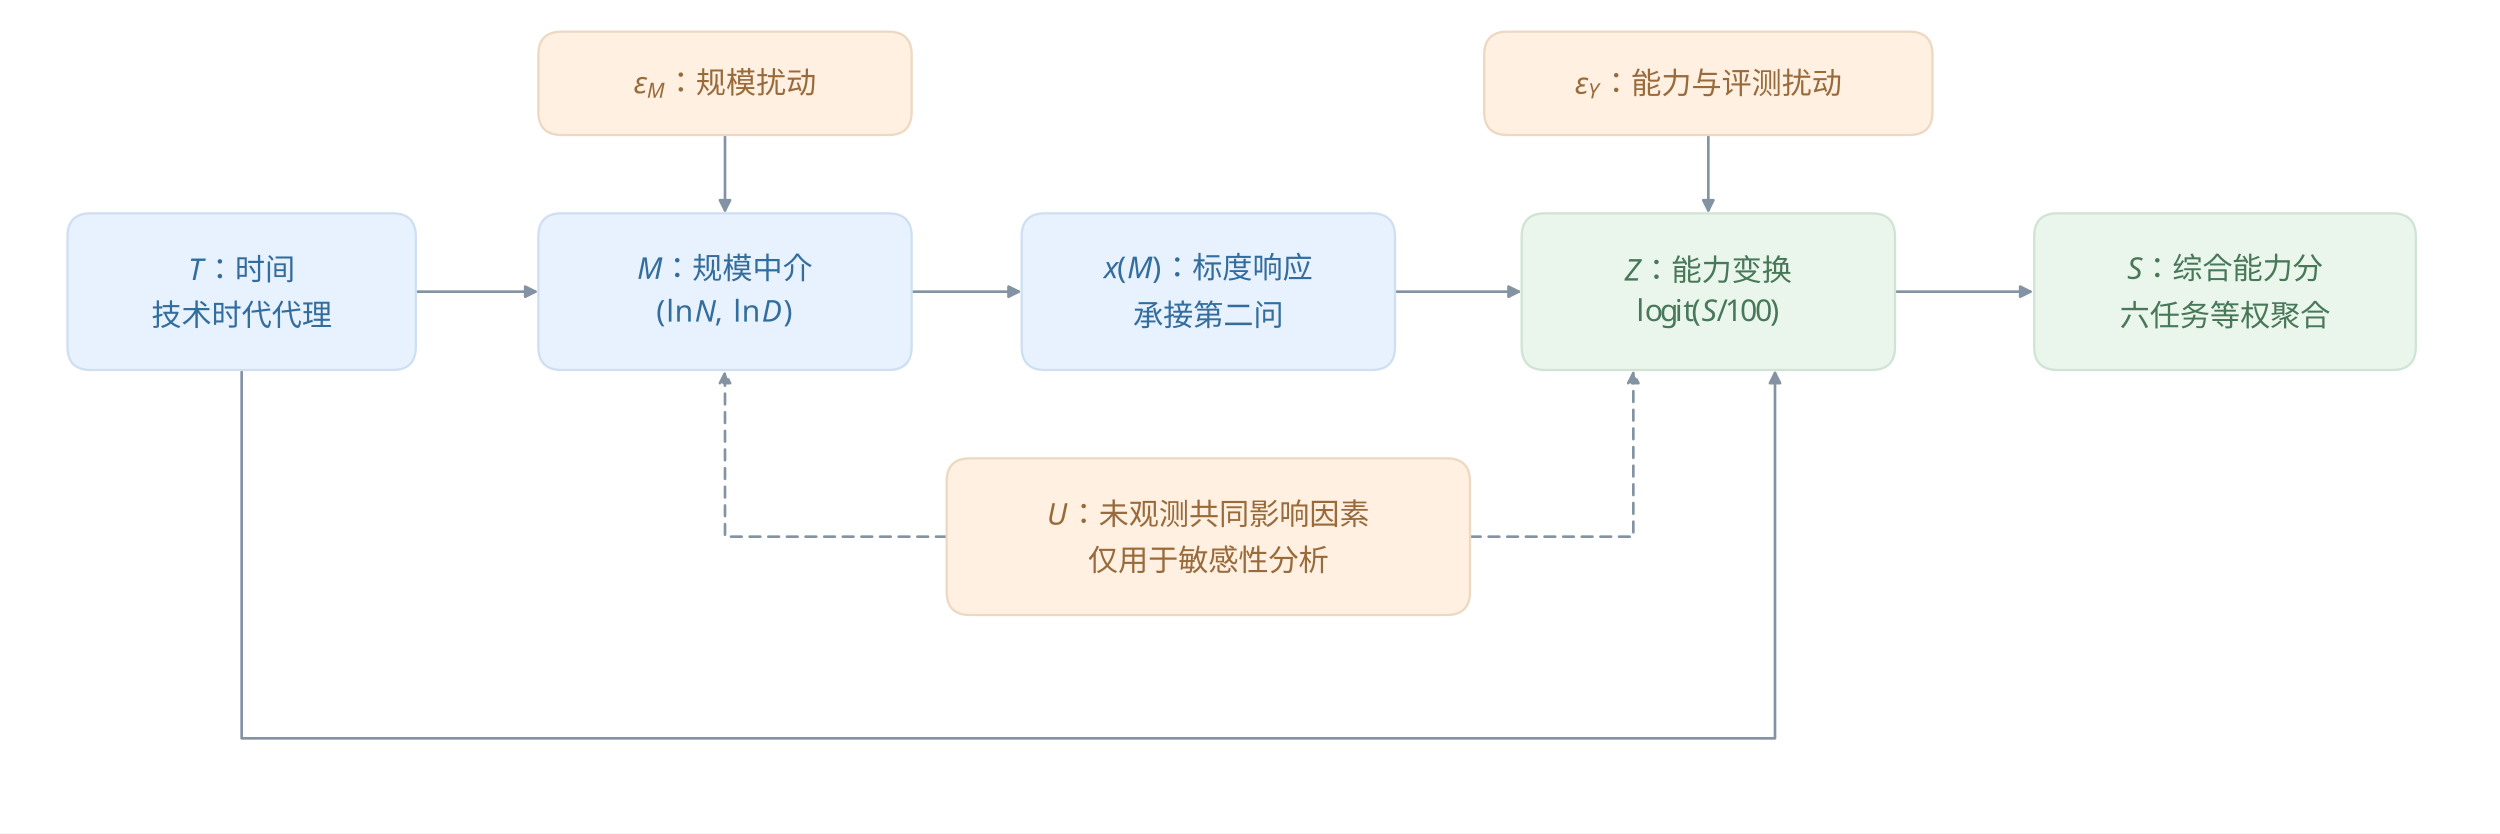
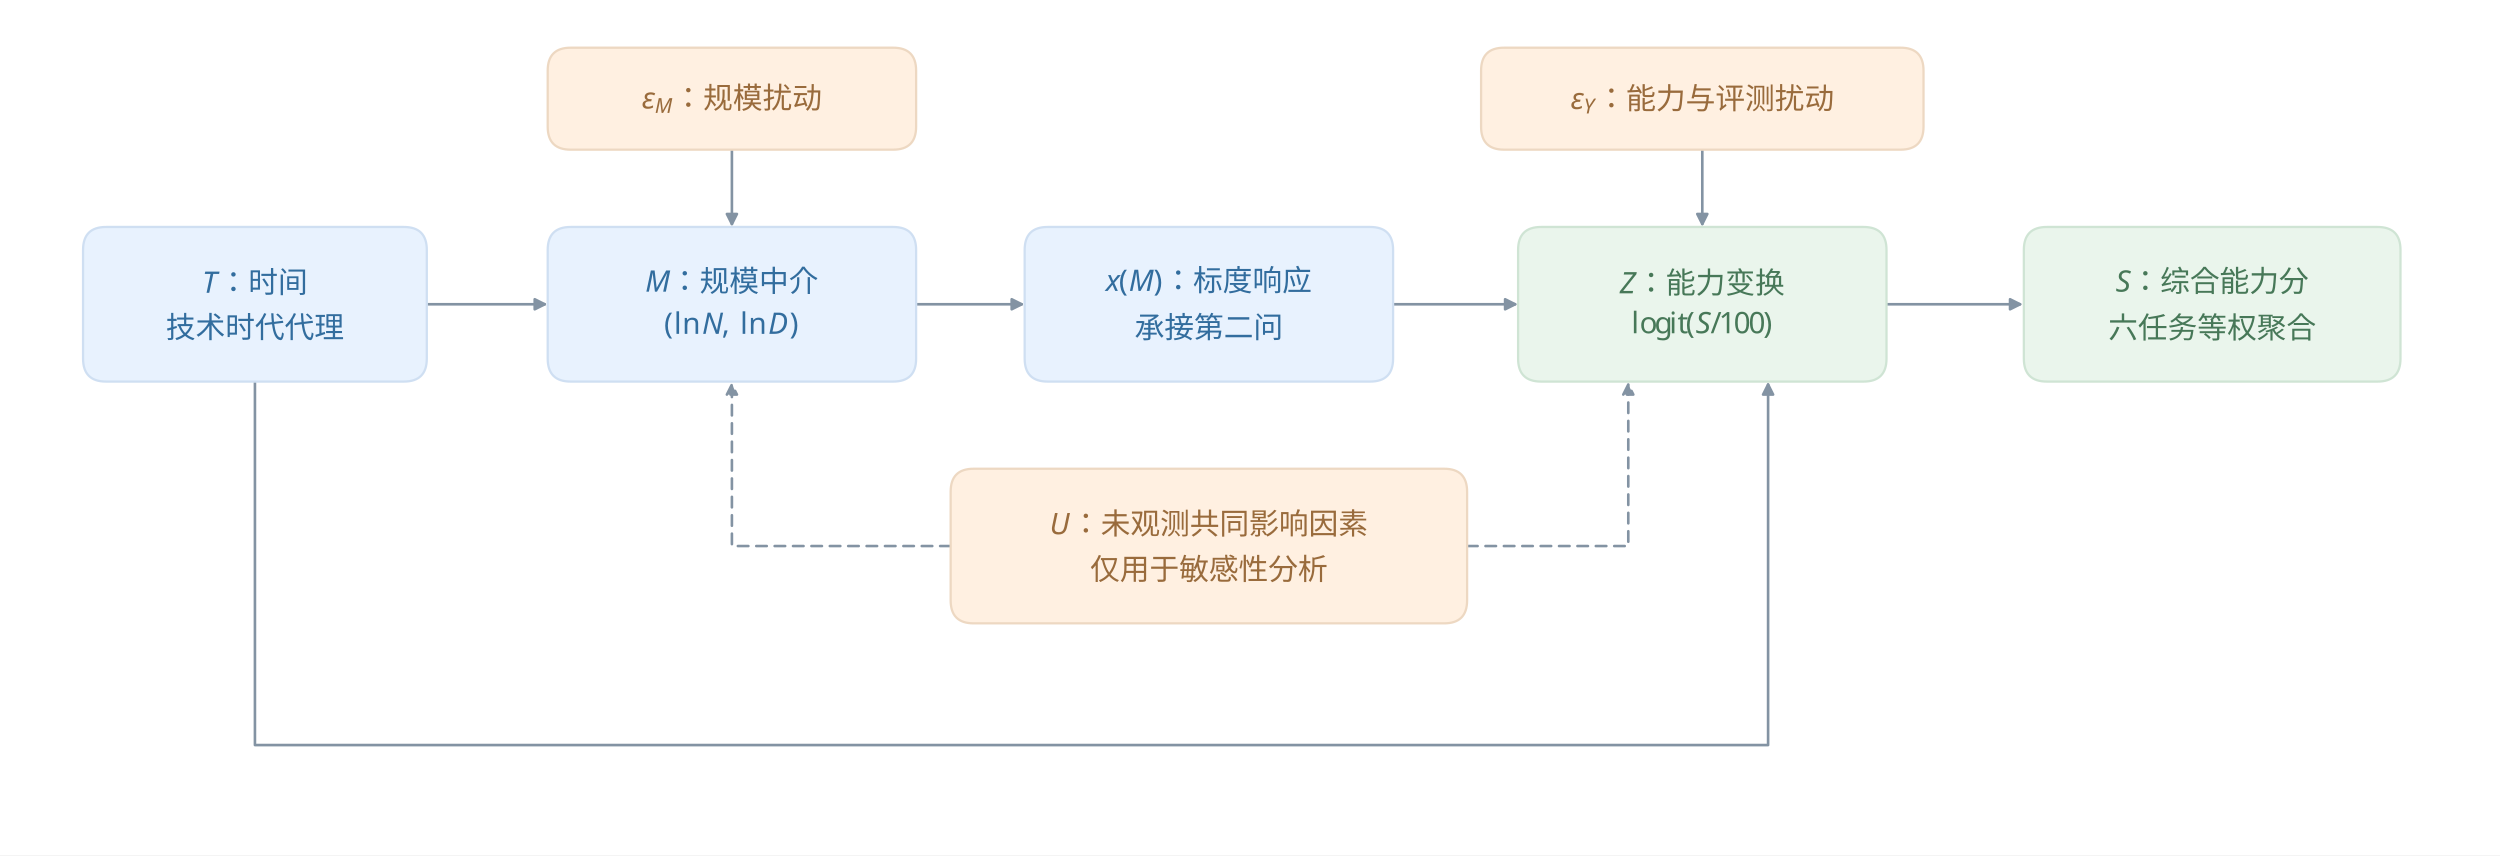
- <svg xmlns="http://www.w3.org/2000/svg" width="1080pt" height="360pt" viewBox="0 0 1080 360" version="1.1">
+ <svg xmlns="http://www.w3.org/2000/svg" width="1094.4pt" height="374.4pt" viewBox="0 0 1094.4 374.4" version="1.1">
  <defs>
    <style type="text/css">*{stroke-linejoin: round; stroke-linecap: butt}</style>
  </defs>
  <g id="figure_1">
    <g id="patch_1">
-       <path d="M 0 360  L 1080 360  L 1080 0  L 0 0  z " style="fill: #ffffff" />
+       <path d="M 0 374.4  L 1094.4 374.4  L 1094.4 -0  L 0 -0  z " style="fill: #ffffff" />
    </g>
    <g id="axes_1">
      <g id="patch_2">
-         <path d="M 180 126  L 231.274 126  " clip-path="url(#p3b15ddc12d)" style="fill: none; stroke: #8393a3; stroke-width: 1.15; stroke-linecap: round" />
-         <path d="M 226.874 123.8  L 231.274 126  L 226.874 128.2  z " clip-path="url(#p3b15ddc12d)" style="fill: #8393a3; stroke: #8393a3; stroke-width: 1.15; stroke-linecap: round" />
+         <path d="M 187.2 133.2  L 238.474 133.2  " clip-path="url(#p4a2528bd50)" style="fill: none; stroke: #8393a3; stroke-width: 1.15; stroke-linecap: round" />
+         <path d="M 234.074 131  L 238.474 133.2  L 234.074 135.4  z " clip-path="url(#p4a2528bd50)" style="fill: #8393a3; stroke: #8393a3; stroke-width: 1.15; stroke-linecap: round" />
      </g>
      <g id="patch_3">
-         <path d="M 393.84 126  L 440.074 126  " clip-path="url(#p3b15ddc12d)" style="fill: none; stroke: #8393a3; stroke-width: 1.15; stroke-linecap: round" />
-         <path d="M 435.674 123.8  L 440.074 126  L 435.674 128.2  z " clip-path="url(#p3b15ddc12d)" style="fill: #8393a3; stroke: #8393a3; stroke-width: 1.15; stroke-linecap: round" />
+         <path d="M 401.04 133.2  L 447.274 133.2  " clip-path="url(#p4a2528bd50)" style="fill: none; stroke: #8393a3; stroke-width: 1.15; stroke-linecap: round" />
+         <path d="M 442.874 131  L 447.274 133.2  L 442.874 135.4  z " clip-path="url(#p4a2528bd50)" style="fill: #8393a3; stroke: #8393a3; stroke-width: 1.15; stroke-linecap: round" />
      </g>
      <g id="patch_4">
-         <path d="M 602.64 126  L 656.074 126  " clip-path="url(#p3b15ddc12d)" style="fill: none; stroke: #8393a3; stroke-width: 1.15; stroke-linecap: round" />
-         <path d="M 651.674 123.8  L 656.074 126  L 651.674 128.2  z " clip-path="url(#p3b15ddc12d)" style="fill: #8393a3; stroke: #8393a3; stroke-width: 1.15; stroke-linecap: round" />
+         <path d="M 609.84 133.2  L 663.274 133.2  " clip-path="url(#p4a2528bd50)" style="fill: none; stroke: #8393a3; stroke-width: 1.15; stroke-linecap: round" />
+         <path d="M 658.874 131  L 663.274 133.2  L 658.874 135.4  z " clip-path="url(#p4a2528bd50)" style="fill: #8393a3; stroke: #8393a3; stroke-width: 1.15; stroke-linecap: round" />
      </g>
      <g id="patch_5">
-         <path d="M 818.64 126  L 877.114 126  " clip-path="url(#p3b15ddc12d)" style="fill: none; stroke: #8393a3; stroke-width: 1.15; stroke-linecap: round" />
-         <path d="M 872.714 123.8  L 877.114 126  L 872.714 128.2  z " clip-path="url(#p3b15ddc12d)" style="fill: #8393a3; stroke: #8393a3; stroke-width: 1.15; stroke-linecap: round" />
+         <path d="M 825.84 133.2  L 884.314 133.2  " clip-path="url(#p4a2528bd50)" style="fill: none; stroke: #8393a3; stroke-width: 1.15; stroke-linecap: round" />
+         <path d="M 879.914 131  L 884.314 133.2  L 879.914 135.4  z " clip-path="url(#p4a2528bd50)" style="fill: #8393a3; stroke: #8393a3; stroke-width: 1.15; stroke-linecap: round" />
      </g>
      <g id="patch_6">
-         <path d="M 313.2 58.32  L 313.2 90.874  " clip-path="url(#p3b15ddc12d)" style="fill: none; stroke: #8393a3; stroke-width: 1.15; stroke-linecap: round" />
-         <path d="M 315.4 86.474  L 313.2 90.874  L 311 86.474  z " clip-path="url(#p3b15ddc12d)" style="fill: #8393a3; stroke: #8393a3; stroke-width: 1.15; stroke-linecap: round" />
+         <path d="M 320.4 65.52  L 320.4 98.074  " clip-path="url(#p4a2528bd50)" style="fill: none; stroke: #8393a3; stroke-width: 1.15; stroke-linecap: round" />
+         <path d="M 322.6 93.674  L 320.4 98.074  L 318.2 93.674  z " clip-path="url(#p4a2528bd50)" style="fill: #8393a3; stroke: #8393a3; stroke-width: 1.15; stroke-linecap: round" />
      </g>
      <g id="patch_7">
-         <path d="M 738 58.32  L 738 90.874  " clip-path="url(#p3b15ddc12d)" style="fill: none; stroke: #8393a3; stroke-width: 1.15; stroke-linecap: round" />
-         <path d="M 740.2 86.474  L 738 90.874  L 735.8 86.474  z " clip-path="url(#p3b15ddc12d)" style="fill: #8393a3; stroke: #8393a3; stroke-width: 1.15; stroke-linecap: round" />
+         <path d="M 745.2 65.52  L 745.2 98.074  " clip-path="url(#p4a2528bd50)" style="fill: none; stroke: #8393a3; stroke-width: 1.15; stroke-linecap: round" />
+         <path d="M 747.4 93.674  L 745.2 98.074  L 743 93.674  z " clip-path="url(#p4a2528bd50)" style="fill: #8393a3; stroke: #8393a3; stroke-width: 1.15; stroke-linecap: round" />
      </g>
      <g id="patch_8">
-         <path d="M 408.96 231.84  L 313.2 231.84  L 313.2 161.126  " clip-path="url(#p3b15ddc12d)" style="fill: none; stroke-dasharray: 4.6,3.45; stroke-dashoffset: 0; stroke: #8393a3; stroke-width: 1.15; stroke-linecap: round" />
-         <path d="M 311 165.526  L 313.2 161.126  L 315.4 165.526  z " clip-path="url(#p3b15ddc12d)" style="fill: #8393a3; stroke-dasharray: 4.6,3.45; stroke-dashoffset: 0; stroke: #8393a3; stroke-width: 1.15; stroke-linecap: round" />
+         <path d="M 416.16 239.04  L 320.4 239.04  L 320.4 168.326  " clip-path="url(#p4a2528bd50)" style="fill: none; stroke-dasharray: 4.6,3.45; stroke-dashoffset: 0; stroke: #8393a3; stroke-width: 1.15; stroke-linecap: round" />
+         <path d="M 318.2 172.726  L 320.4 168.326  L 322.6 172.726  z " clip-path="url(#p4a2528bd50)" style="fill: #8393a3; stroke-dasharray: 4.6,3.45; stroke-dashoffset: 0; stroke: #8393a3; stroke-width: 1.15; stroke-linecap: round" />
      </g>
      <g id="patch_9">
-         <path d="M 635.04 231.84  L 705.6 231.84  L 705.6 161.126  " clip-path="url(#p3b15ddc12d)" style="fill: none; stroke-dasharray: 4.6,3.45; stroke-dashoffset: 0; stroke: #8393a3; stroke-width: 1.15; stroke-linecap: round" />
-         <path d="M 703.4 165.526  L 705.6 161.126  L 707.8 165.526  z " clip-path="url(#p3b15ddc12d)" style="fill: #8393a3; stroke-dasharray: 4.6,3.45; stroke-dashoffset: 0; stroke: #8393a3; stroke-width: 1.15; stroke-linecap: round" />
+         <path d="M 642.24 239.04  L 712.8 239.04  L 712.8 168.326  " clip-path="url(#p4a2528bd50)" style="fill: none; stroke-dasharray: 4.6,3.45; stroke-dashoffset: 0; stroke: #8393a3; stroke-width: 1.15; stroke-linecap: round" />
+         <path d="M 710.6 172.726  L 712.8 168.326  L 715 172.726  z " clip-path="url(#p4a2528bd50)" style="fill: #8393a3; stroke-dasharray: 4.6,3.45; stroke-dashoffset: 0; stroke: #8393a3; stroke-width: 1.15; stroke-linecap: round" />
      </g>
      <g id="patch_10">
-         <path d="M 104.4 159.84  L 104.4 318.96  L 766.8 318.96  L 766.8 161.126  " clip-path="url(#p3b15ddc12d)" style="fill: none; stroke: #8393a3; stroke-width: 1.15; stroke-linecap: round" />
-         <path d="M 764.6 165.526  L 766.8 161.126  L 769 165.526  z " clip-path="url(#p3b15ddc12d)" style="fill: #8393a3; stroke: #8393a3; stroke-width: 1.15; stroke-linecap: round" />
+         <path d="M 111.6 167.04  L 111.6 326.16  L 774 326.16  L 774 168.326  " clip-path="url(#p4a2528bd50)" style="fill: none; stroke: #8393a3; stroke-width: 1.15; stroke-linecap: round" />
+         <path d="M 771.8 172.726  L 774 168.326  L 776.2 172.726  z " clip-path="url(#p4a2528bd50)" style="fill: #8393a3; stroke: #8393a3; stroke-width: 1.15; stroke-linecap: round" />
      </g>
      <g id="patch_11">
-         <path d="M 39.24 159.84  L 169.56 159.84  Q 179.64 159.84 179.64 149.76  L 179.64 102.24  Q 179.64 92.16 169.56 92.16  L 39.24 92.16  Q 29.16 92.16 29.16 102.24  L 29.16 149.76  Q 29.16 159.84 39.24 159.84  z " clip-path="url(#p3b15ddc12d)" style="fill: #e8f2fe; stroke: #cfdff2; stroke-linejoin: miter" />
+         <path d="M 46.44 167.04  L 176.76 167.04  Q 186.84 167.04 186.84 156.96  L 186.84 109.44  Q 186.84 99.36 176.76 99.36  L 46.44 99.36  Q 36.36 99.36 36.36 109.44  L 36.36 156.96  Q 36.36 167.04 46.44 167.04  z " clip-path="url(#p4a2528bd50)" style="fill: #e8f2fe; stroke: #cfdff2; stroke-linejoin: miter" />
      </g>
      <g id="patch_12">
-         <path d="M 242.64 159.84  L 383.76 159.84  Q 393.84 159.84 393.84 149.76  L 393.84 102.24  Q 393.84 92.16 383.76 92.16  L 242.64 92.16  Q 232.56 92.16 232.56 102.24  L 232.56 149.76  Q 232.56 159.84 242.64 159.84  z " clip-path="url(#p3b15ddc12d)" style="fill: #e8f2fe; stroke: #cfdff2; stroke-linejoin: miter" />
+         <path d="M 249.84 167.04  L 390.96 167.04  Q 401.04 167.04 401.04 156.96  L 401.04 109.44  Q 401.04 99.36 390.96 99.36  L 249.84 99.36  Q 239.76 99.36 239.76 109.44  L 239.76 156.96  Q 239.76 167.04 249.84 167.04  z " clip-path="url(#p4a2528bd50)" style="fill: #e8f2fe; stroke: #cfdff2; stroke-linejoin: miter" />
      </g>
      <g id="patch_13">
-         <path d="M 451.44 159.84  L 592.56 159.84  Q 602.64 159.84 602.64 149.76  L 602.64 102.24  Q 602.64 92.16 592.56 92.16  L 451.44 92.16  Q 441.36 92.16 441.36 102.24  L 441.36 149.76  Q 441.36 159.84 451.44 159.84  z " clip-path="url(#p3b15ddc12d)" style="fill: #e8f2fe; stroke: #cfdff2; stroke-linejoin: miter" />
+         <path d="M 458.64 167.04  L 599.76 167.04  Q 609.84 167.04 609.84 156.96  L 609.84 109.44  Q 609.84 99.36 599.76 99.36  L 458.64 99.36  Q 448.56 99.36 448.56 109.44  L 448.56 156.96  Q 448.56 167.04 458.64 167.04  z " clip-path="url(#p4a2528bd50)" style="fill: #e8f2fe; stroke: #cfdff2; stroke-linejoin: miter" />
      </g>
      <g id="patch_14">
-         <path d="M 667.44 159.84  L 808.56 159.84  Q 818.64 159.84 818.64 149.76  L 818.64 102.24  Q 818.64 92.16 808.56 92.16  L 667.44 92.16  Q 657.36 92.16 657.36 102.24  L 657.36 149.76  Q 657.36 159.84 667.44 159.84  z " clip-path="url(#p3b15ddc12d)" style="fill: #eaf5ec; stroke: #cfe4d4; stroke-linejoin: miter" />
+         <path d="M 674.64 167.04  L 815.76 167.04  Q 825.84 167.04 825.84 156.96  L 825.84 109.44  Q 825.84 99.36 815.76 99.36  L 674.64 99.36  Q 664.56 99.36 664.56 109.44  L 664.56 156.96  Q 664.56 167.04 674.64 167.04  z " clip-path="url(#p4a2528bd50)" style="fill: #eaf5ec; stroke: #cfe4d4; stroke-linejoin: miter" />
      </g>
      <g id="patch_15">
-         <path d="M 888.84 159.84  L 1033.56 159.84  Q 1043.64 159.84 1043.64 149.76  L 1043.64 102.24  Q 1043.64 92.16 1033.56 92.16  L 888.84 92.16  Q 878.76 92.16 878.76 102.24  L 878.76 149.76  Q 878.76 159.84 888.84 159.84  z " clip-path="url(#p3b15ddc12d)" style="fill: #eaf5ec; stroke: #cfe4d4; stroke-linejoin: miter" />
+         <path d="M 896.04 167.04  L 1040.76 167.04  Q 1050.84 167.04 1050.84 156.96  L 1050.84 109.44  Q 1050.84 99.36 1040.76 99.36  L 896.04 99.36  Q 885.96 99.36 885.96 109.44  L 885.96 156.96  Q 885.96 167.04 896.04 167.04  z " clip-path="url(#p4a2528bd50)" style="fill: #eaf5ec; stroke: #cfe4d4; stroke-linejoin: miter" />
      </g>
      <g id="patch_16">
-         <path d="M 242.64 58.32  L 383.76 58.32  Q 393.84 58.32 393.84 48.24  L 393.84 23.76  Q 393.84 13.68 383.76 13.68  L 242.64 13.68  Q 232.56 13.68 232.56 23.76  L 232.56 48.24  Q 232.56 58.32 242.64 58.32  z " clip-path="url(#p3b15ddc12d)" style="fill: #fff0e1; stroke: #edd8c2; stroke-linejoin: miter" />
+         <path d="M 249.84 65.52  L 390.96 65.52  Q 401.04 65.52 401.04 55.44  L 401.04 30.96  Q 401.04 20.88 390.96 20.88  L 249.84 20.88  Q 239.76 20.88 239.76 30.96  L 239.76 55.44  Q 239.76 65.52 249.84 65.52  z " clip-path="url(#p4a2528bd50)" style="fill: #fff0e1; stroke: #edd8c2; stroke-linejoin: miter" />
      </g>
      <g id="patch_17">
-         <path d="M 651.24 58.32  L 824.76 58.32  Q 834.84 58.32 834.84 48.24  L 834.84 23.76  Q 834.84 13.68 824.76 13.68  L 651.24 13.68  Q 641.16 13.68 641.16 23.76  L 641.16 48.24  Q 641.16 58.32 651.24 58.32  z " clip-path="url(#p3b15ddc12d)" style="fill: #fff0e1; stroke: #edd8c2; stroke-linejoin: miter" />
+         <path d="M 658.44 65.52  L 831.96 65.52  Q 842.04 65.52 842.04 55.44  L 842.04 30.96  Q 842.04 20.88 831.96 20.88  L 658.44 20.88  Q 648.36 20.88 648.36 30.96  L 648.36 55.44  Q 648.36 65.52 658.44 65.52  z " clip-path="url(#p4a2528bd50)" style="fill: #fff0e1; stroke: #edd8c2; stroke-linejoin: miter" />
      </g>
      <g id="patch_18">
-         <path d="M 419.04 265.68  L 624.96 265.68  Q 635.04 265.68 635.04 255.6  L 635.04 208.08  Q 635.04 198 624.96 198  L 419.04 198  Q 408.96 198 408.96 208.08  L 408.96 255.6  Q 408.96 265.68 419.04 265.68  z " clip-path="url(#p3b15ddc12d)" style="fill: #fff0e1; stroke: #edd8c2; stroke-linejoin: miter" />
+         <path d="M 426.24 272.88  L 632.16 272.88  Q 642.24 272.88 642.24 262.8  L 642.24 215.28  Q 642.24 205.2 632.16 205.2  L 426.24 205.2  Q 416.16 205.2 416.16 215.28  L 416.16 262.8  Q 416.16 272.88 426.24 272.88  z " clip-path="url(#p4a2528bd50)" style="fill: #fff0e1; stroke: #edd8c2; stroke-linejoin: miter" />
      </g>
      <g id="text_1">
-         <g style="fill: #326d9e" transform="translate(81.26 121.1849)">
+         <g style="fill: #326d9e" transform="translate(88.46 128.3849)">
          <text>
            <tspan x="0" y="-0.219" style="font-style: italic; font-size: 13px; font-family: 'STIXGeneral'; fill: #326d9e">T</tspan>
            <tspan x="7.228" y="-0.219" style="font-size: 13px; font-family: 'Arial Unicode MS'; fill: #326d9e">：</tspan>
            <tspan x="20.228" y="-0.219" style="font-size: 13px; font-family: 'Arial Unicode MS'; fill: #326d9e">时</tspan>
            <tspan x="33.228" y="-0.219" style="font-size: 13px; font-family: 'Arial Unicode MS'; fill: #326d9e">间</tspan>
          </text>
        </g>
-         <text style="font-size: 13px; font-family: 'Arial Unicode MS'; fill: #326d9e" transform="translate(65.4 140.6687)">技术时代代理</text>
+         <text style="font-size: 13px; font-family: 'Arial Unicode MS'; fill: #326d9e" transform="translate(72.6 147.8687)">技术时代代理</text>
      </g>
      <g id="text_2">
-         <g style="fill: #326d9e" transform="translate(275.24 121.3149)">
+         <g style="fill: #326d9e" transform="translate(282.44 128.5149)">
          <text>
            <tspan x="0" y="-0.844" style="font-style: italic; font-size: 13px; font-family: 'STIXGeneral'; fill: #326d9e">M</tspan>
            <tspan x="10.829" y="-0.844" style="font-size: 13px; font-family: 'Arial Unicode MS'; fill: #326d9e">：</tspan>
            <tspan x="23.829" y="-0.844" style="font-size: 13px; font-family: 'Arial Unicode MS'; fill: #326d9e">规</tspan>
            <tspan x="36.829" y="-0.844" style="font-size: 13px; font-family: 'Arial Unicode MS'; fill: #326d9e">模</tspan>
            <tspan x="49.829" y="-0.844" style="font-size: 13px; font-family: 'Arial Unicode MS'; fill: #326d9e">中</tspan>
            <tspan x="62.829" y="-0.844" style="font-size: 13px; font-family: 'Arial Unicode MS'; fill: #326d9e">介</tspan>
          </text>
        </g>
-         <g style="fill: #326d9e" transform="translate(283.495 139.0701)">
+         <g style="fill: #326d9e" transform="translate(290.695 146.2701)">
          <text>
            <tspan x="0" y="-0.125" style="font-size: 13px; font-family: 'STIXGeneral'; fill: #326d9e">(</tspan>
            <tspan x="4.329" y="-0.125" style="font-size: 13px; font-family: 'STIXGeneral'; fill: #326d9e">l</tspan>
            <tspan x="7.943" y="-0.125" style="font-size: 13px; font-family: 'STIXGeneral'; fill: #326d9e">n</tspan>
            <tspan x="25.281" y="-0.125" style="font-size: 13px; font-family: 'STIXGeneral'; fill: #326d9e">,</tspan>
            <tspan x="33.297" y="-0.125" style="font-size: 13px; font-family: 'STIXGeneral'; fill: #326d9e">l</tspan>
            <tspan x="36.911" y="-0.125" style="font-size: 13px; font-family: 'STIXGeneral'; fill: #326d9e">n</tspan>
            <tspan x="54.964" y="-0.125" style="font-size: 13px; font-family: 'STIXGeneral'; fill: #326d9e">)</tspan>
            <tspan x="16.61" y="-0.125" style="font-style: italic; font-size: 13px; font-family: 'STIXGeneral'; fill: #326d9e">N</tspan>
            <tspan x="45.578" y="-0.125" style="font-style: italic; font-size: 13px; font-family: 'STIXGeneral'; fill: #326d9e">D</tspan>
          </text>
        </g>
      </g>
      <g id="text_3">
-         <g style="fill: #326d9e" transform="translate(476.825 120.7949)">
+         <g style="fill: #326d9e" transform="translate(484.025 127.9949)">
          <text>
            <tspan x="0" y="-0.625" style="font-style: italic; font-size: 13px; font-family: 'STIXGeneral'; fill: #326d9e">x</tspan>
            <tspan x="10.101" y="-0.625" style="font-style: italic; font-size: 13px; font-family: 'STIXGeneral'; fill: #326d9e">M</tspan>
            <tspan x="5.772" y="-0.625" style="font-size: 13px; font-family: 'STIXGeneral'; fill: #326d9e">(</tspan>
            <tspan x="20.93" y="-0.625" style="font-size: 13px; font-family: 'STIXGeneral'; fill: #326d9e">)</tspan>
            <tspan x="25.259" y="-0.625" style="font-size: 13px; font-family: 'Arial Unicode MS'; fill: #326d9e">：</tspan>
            <tspan x="38.259" y="-0.625" style="font-size: 13px; font-family: 'Arial Unicode MS'; fill: #326d9e">标</tspan>
            <tspan x="51.259" y="-0.625" style="font-size: 13px; font-family: 'Arial Unicode MS'; fill: #326d9e">度</tspan>
            <tspan x="64.259" y="-0.625" style="font-size: 13px; font-family: 'Arial Unicode MS'; fill: #326d9e">响</tspan>
            <tspan x="77.259" y="-0.625" style="font-size: 13px; font-family: 'Arial Unicode MS'; fill: #326d9e">应</tspan>
          </text>
        </g>
-         <text style="font-size: 13px; font-family: 'Arial Unicode MS'; fill: #326d9e" transform="translate(489.5 140.7164)">承接第二问</text>
+         <text style="font-size: 13px; font-family: 'Arial Unicode MS'; fill: #326d9e" transform="translate(496.7 147.9164)">承接第二问</text>
      </g>
      <g id="text_4">
-         <g style="fill: #477858" transform="translate(701.86 121.2499)">
+         <g style="fill: #477858" transform="translate(709.06 128.4499)">
          <text>
            <tspan x="0" y="-0.031" style="font-style: italic; font-size: 13px; font-family: 'STIXGeneral'; fill: #477858">Z</tspan>
            <tspan x="7.228" y="-0.031" style="font-size: 13px; font-family: 'Arial Unicode MS'; fill: #477858">：</tspan>
            <tspan x="20.228" y="-0.031" style="font-size: 13px; font-family: 'Arial Unicode MS'; fill: #477858">能</tspan>
            <tspan x="33.228" y="-0.031" style="font-size: 13px; font-family: 'Arial Unicode MS'; fill: #477858">力</tspan>
            <tspan x="46.228" y="-0.031" style="font-size: 13px; font-family: 'Arial Unicode MS'; fill: #477858">变</tspan>
            <tspan x="59.228" y="-0.031" style="font-size: 13px; font-family: 'Arial Unicode MS'; fill: #477858">换</tspan>
          </text>
        </g>
-         <g style="fill: #477858" transform="translate(706.93 138.8101)">
+         <g style="fill: #477858" transform="translate(714.13 146.0101)">
          <text>
            <tspan x="0" y="-0.125" style="font-size: 13px; font-family: 'STIXGeneral'; fill: #477858">l</tspan>
            <tspan x="3.614" y="-0.125" style="font-size: 13px; font-family: 'STIXGeneral'; fill: #477858">o</tspan>
            <tspan x="10.114" y="-0.125" style="font-size: 13px; font-family: 'STIXGeneral'; fill: #477858">g</tspan>
            <tspan x="16.614" y="-0.125" style="font-size: 13px; font-family: 'STIXGeneral'; fill: #477858">i</tspan>
            <tspan x="20.228" y="-0.125" style="font-size: 13px; font-family: 'STIXGeneral'; fill: #477858">t</tspan>
            <tspan x="23.842" y="-0.125" style="font-size: 13px; font-family: 'STIXGeneral'; fill: #477858">(</tspan>
            <tspan x="34.671" y="-0.125" style="font-size: 13px; font-family: 'STIXGeneral'; fill: #477858">/</tspan>
            <tspan x="38.285" y="-0.125" style="font-size: 13px; font-family: 'STIXGeneral'; fill: #477858">1</tspan>
            <tspan x="44.785" y="-0.125" style="font-size: 13px; font-family: 'STIXGeneral'; fill: #477858">0</tspan>
            <tspan x="51.285" y="-0.125" style="font-size: 13px; font-family: 'STIXGeneral'; fill: #477858">0</tspan>
            <tspan x="57.785" y="-0.125" style="font-size: 13px; font-family: 'STIXGeneral'; fill: #477858">)</tspan>
            <tspan x="28.171" y="-0.125" style="font-style: italic; font-size: 13px; font-family: 'STIXGeneral'; fill: #477858">S</tspan>
          </text>
        </g>
      </g>
      <g id="text_5">
-         <g style="fill: #477858" transform="translate(918.95 121.3149)">
+         <g style="fill: #477858" transform="translate(926.15 128.5149)">
          <text>
            <tspan x="0" y="-0.828" style="font-style: italic; font-size: 13px; font-family: 'STIXGeneral'; fill: #477858">S</tspan>
            <tspan x="6.5" y="-0.828" style="font-size: 13px; font-family: 'Arial Unicode MS'; fill: #477858">：</tspan>
            <tspan x="19.5" y="-0.828" style="font-size: 13px; font-family: 'Arial Unicode MS'; fill: #477858">综</tspan>
            <tspan x="32.5" y="-0.828" style="font-size: 13px; font-family: 'Arial Unicode MS'; fill: #477858">合</tspan>
            <tspan x="45.5" y="-0.828" style="font-size: 13px; font-family: 'Arial Unicode MS'; fill: #477858">能</tspan>
            <tspan x="58.5" y="-0.828" style="font-size: 13px; font-family: 'Arial Unicode MS'; fill: #477858">力</tspan>
            <tspan x="71.5" y="-0.828" style="font-size: 13px; font-family: 'Arial Unicode MS'; fill: #477858">分</tspan>
          </text>
        </g>
-         <text style="font-size: 13px; font-family: 'Arial Unicode MS'; fill: #477858" transform="translate(915.7 140.8616)">六任务等权聚合</text>
+         <text style="font-size: 13px; font-family: 'Arial Unicode MS'; fill: #477858" transform="translate(922.9 148.0616)">六任务等权聚合</text>
      </g>
      <g id="text_6">
-         <g style="fill: #996b3c" transform="translate(273.68 40.485)">
+         <g style="fill: #996b3c" transform="translate(280.88 47.685)">
          <text>
            <tspan x="0" y="-0.188" style="font-style: italic; font-size: 13px; font-family: 'STIXGeneral'; fill: #996b3c">ε</tspan>
            <tspan x="5.772" y="1.762" style="font-style: italic; font-size: 9.1px; font-family: 'STIXGeneral'; fill: #996b3c">M</tspan>
            <tspan x="13.937" y="-0.188" style="font-size: 13px; font-family: 'Arial Unicode MS'; fill: #996b3c">：</tspan>
            <tspan x="26.937" y="-0.188" style="font-size: 13px; font-family: 'Arial Unicode MS'; fill: #996b3c">规</tspan>
            <tspan x="39.937" y="-0.188" style="font-size: 13px; font-family: 'Arial Unicode MS'; fill: #996b3c">模</tspan>
            <tspan x="52.937" y="-0.188" style="font-size: 13px; font-family: 'Arial Unicode MS'; fill: #996b3c">扰</tspan>
            <tspan x="65.937" y="-0.188" style="font-size: 13px; font-family: 'Arial Unicode MS'; fill: #996b3c">动</tspan>
          </text>
        </g>
      </g>
      <g id="text_7">
-         <g style="fill: #996b3c" transform="translate(680.28 40.55)">
+         <g style="fill: #996b3c" transform="translate(687.48 47.75)">
          <text>
            <tspan x="0" y="-0.031" style="font-style: italic; font-size: 13px; font-family: 'STIXGeneral'; fill: #996b3c">ε</tspan>
            <tspan x="5.772" y="1.919" style="font-style: italic; font-size: 9.1px; font-family: 'STIXGeneral'; fill: #996b3c">Y</tspan>
            <tspan x="11.417" y="-0.031" style="font-size: 13px; font-family: 'Arial Unicode MS'; fill: #996b3c">：</tspan>
            <tspan x="24.417" y="-0.031" style="font-size: 13px; font-family: 'Arial Unicode MS'; fill: #996b3c">能</tspan>
            <tspan x="37.417" y="-0.031" style="font-size: 13px; font-family: 'Arial Unicode MS'; fill: #996b3c">力</tspan>
            <tspan x="50.417" y="-0.031" style="font-size: 13px; font-family: 'Arial Unicode MS'; fill: #996b3c">与</tspan>
            <tspan x="63.417" y="-0.031" style="font-size: 13px; font-family: 'Arial Unicode MS'; fill: #996b3c">评</tspan>
            <tspan x="76.417" y="-0.031" style="font-size: 13px; font-family: 'Arial Unicode MS'; fill: #996b3c">测</tspan>
            <tspan x="89.417" y="-0.031" style="font-size: 13px; font-family: 'Arial Unicode MS'; fill: #996b3c">扰</tspan>
            <tspan x="102.417" y="-0.031" style="font-size: 13px; font-family: 'Arial Unicode MS'; fill: #996b3c">动</tspan>
          </text>
        </g>
      </g>
      <g id="text_8">
-         <g style="fill: #996b3c" transform="translate(452.255 227.2849)">
+         <g style="fill: #996b3c" transform="translate(459.455 234.4849)">
          <text>
            <tspan x="0" y="-0.625" style="font-style: italic; font-size: 13px; font-family: 'STIXGeneral'; fill: #996b3c">U</tspan>
            <tspan x="9.386" y="-0.625" style="font-size: 13px; font-family: 'Arial Unicode MS'; fill: #996b3c">：</tspan>
            <tspan x="22.386" y="-0.625" style="font-size: 13px; font-family: 'Arial Unicode MS'; fill: #996b3c">未</tspan>
            <tspan x="35.386" y="-0.625" style="font-size: 13px; font-family: 'Arial Unicode MS'; fill: #996b3c">观</tspan>
            <tspan x="48.386" y="-0.625" style="font-size: 13px; font-family: 'Arial Unicode MS'; fill: #996b3c">测</tspan>
            <tspan x="61.386" y="-0.625" style="font-size: 13px; font-family: 'Arial Unicode MS'; fill: #996b3c">共</tspan>
            <tspan x="74.386" y="-0.625" style="font-size: 13px; font-family: 'Arial Unicode MS'; fill: #996b3c">同</tspan>
            <tspan x="87.386" y="-0.625" style="font-size: 13px; font-family: 'Arial Unicode MS'; fill: #996b3c">影</tspan>
            <tspan x="100.386" y="-0.625" style="font-size: 13px; font-family: 'Arial Unicode MS'; fill: #996b3c">响</tspan>
            <tspan x="113.386" y="-0.625" style="font-size: 13px; font-family: 'Arial Unicode MS'; fill: #996b3c">因</tspan>
            <tspan x="126.386" y="-0.625" style="font-size: 13px; font-family: 'Arial Unicode MS'; fill: #996b3c">素</tspan>
          </text>
        </g>
-         <text style="font-size: 13px; font-family: 'Arial Unicode MS'; fill: #996b3c" transform="translate(470 246.5716)">仅用于敏感性分析</text>
+         <text style="font-size: 13px; font-family: 'Arial Unicode MS'; fill: #996b3c" transform="translate(477.2 253.7716)">仅用于敏感性分析</text>
      </g>
    </g>
  </g>
  <defs>
-     <clipPath id="p3b15ddc12d">
-       <rect x="0" y="0" width="1080" height="360" />
+     <clipPath id="p4a2528bd50">
+       <rect x="7.2" y="7.2" width="1080" height="360" />
    </clipPath>
  </defs>
</svg>
